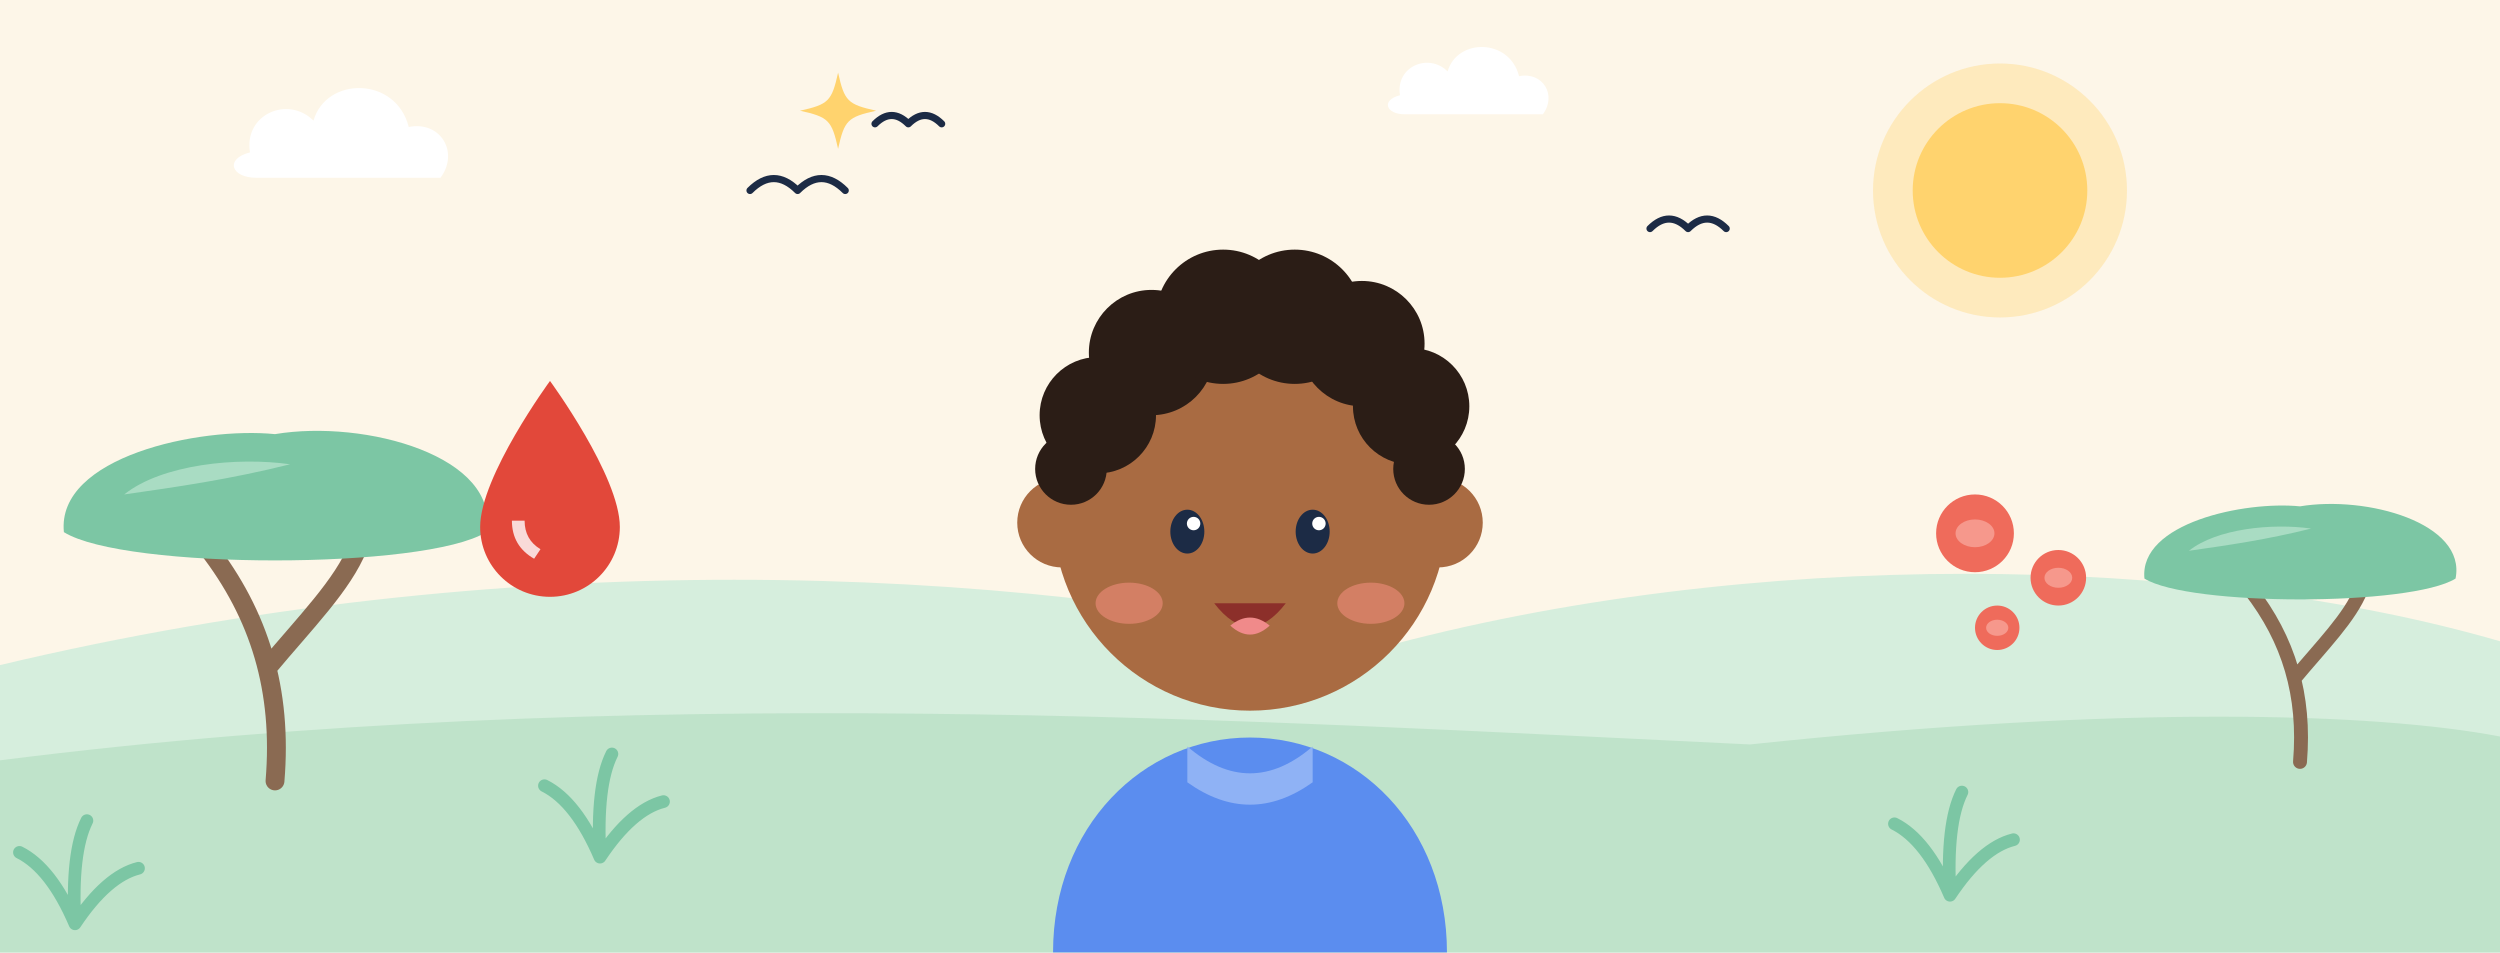
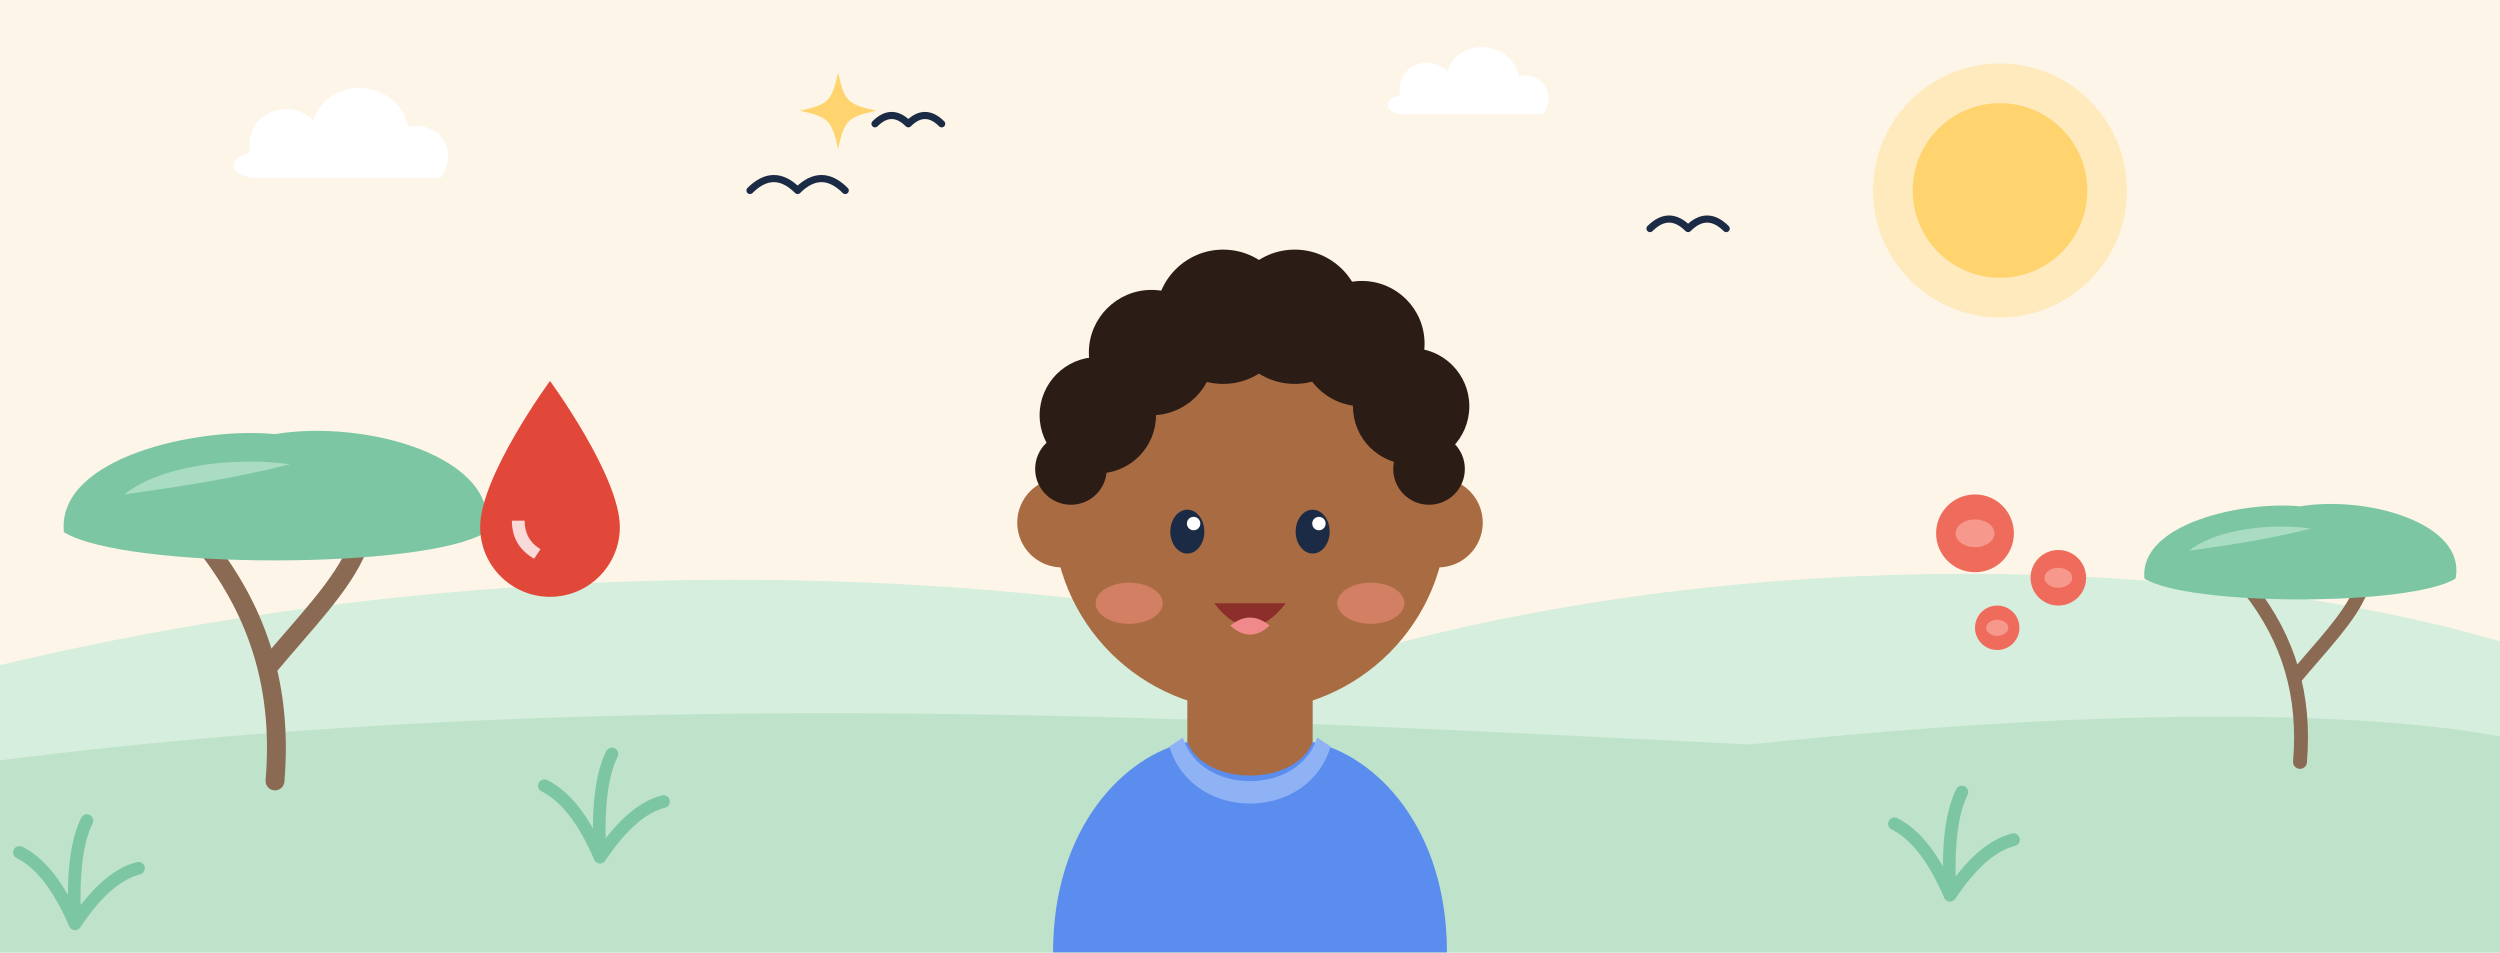
<svg xmlns="http://www.w3.org/2000/svg" viewBox="0 0 630 240" preserveAspectRatio="xMidYMid slice">
  <rect width="100%" height="100%" fill="#fdf6e8" />
  <g transform="translate(504.0 48.0)">
    <circle r="32" opacity=".35" fill="#ffd36e" />
  </g>
  <g transform="translate(504.0 48.0)">
    <circle r="22" fill="#ffd36e" />
  </g>
  <g transform="translate(63.0 38.4)">
    <path transform="scale(0.8)" d="M0 0 C -2 -12 12 -18 20 -10 C 24 -24 46 -24 50 -8 C 60 -10 66 0 60 8 L 2 8 C -6 8 -8 2 0 0 Z" fill="#ffffff" />
  </g>
  <g transform="translate(352.8 24.0)">
    <path transform="scale(0.6)" d="M0 0 C -2 -12 12 -18 20 -10 C 24 -24 46 -24 50 -8 C 60 -10 66 0 60 8 L 2 8 C -6 8 -8 2 0 0 Z" fill="#ffffff" />
  </g>
  <g transform="translate(189.0 48.0)">
    <path d="M0 0 q6 -6 12 0 q6 -6 12 0" fill="none" stroke="#1c2b45" stroke-width="1.80" stroke-linecap="round" stroke-linejoin="round" />
  </g>
  <g transform="translate(220.5 31.2) scale(0.700)">
    <path d="M0 0 q6 -6 12 0 q6 -6 12 0" fill="none" stroke="#1c2b45" stroke-width="2.57" stroke-linecap="round" stroke-linejoin="round" />
  </g>
  <g transform="translate(415.8 57.6) scale(0.800)">
    <path d="M0 0 q6 -6 12 0 q6 -6 12 0" fill="none" stroke="#1c2b45" stroke-width="2.25" stroke-linecap="round" stroke-linejoin="round" />
  </g>
  <path d="M0 167.6 C 126.0 137.6 252.0 141.6 346.5 163.6 C 441.0 137.6 554.4 139.6 630.0 161.6 V 999 H 0 Z" fill="#d6eedd" />
  <path d="M0 191.6 C 157.5 171.6 315.0 181.6 441.0 187.6 C 535.5 177.6 598.5 179.6 630.0 185.6 V 999 H 0 Z" fill="#bfe3ca" />
  <g transform="translate(69.3 196.8) scale(0.95)">
    <path d="M0 0 C 2 -24 -4 -44 -18 -62 M-2 -30 C 8 -42 18 -52 22 -62" stroke="#8a6a52" stroke-width="5" stroke-linecap="round" fill="none" />
  </g>
  <g transform="translate(69.3 196.8) scale(0.95)">
    <path d="M-56 -66 C -58 -86 -20 -94 0 -92 C 24 -96 60 -86 56 -66 C 40 -56 -40 -56 -56 -66 Z" fill="#7cc6a4" />
  </g>
  <g transform="translate(69.3 196.8) scale(0.95)">
    <path d="M-40 -76 C -30 -84 -10 -86 4 -84 C -12 -80 -26 -78 -40 -76 Z" fill="#a9dcc3" />
  </g>
  <g transform="translate(579.6 192.0) scale(0.7)">
    <path d="M0 0 C 2 -24 -4 -44 -18 -62 M-2 -30 C 8 -42 18 -52 22 -62" stroke="#8a6a52" stroke-width="5" stroke-linecap="round" fill="none" />
  </g>
  <g transform="translate(579.6 192.0) scale(0.7)">
    <path d="M-56 -66 C -58 -86 -20 -94 0 -92 C 24 -96 60 -86 56 -66 C 40 -56 -40 -56 -56 -66 Z" fill="#7cc6a4" />
  </g>
  <g transform="translate(579.6 192.0) scale(0.7)">
    <path d="M-40 -76 C -30 -84 -10 -86 4 -84 C -12 -80 -26 -78 -40 -76 Z" fill="#a9dcc3" />
  </g>
  <g transform="translate(151.2 216.0)">
    <path d="M0 0 q-6 -14 -14 -18 M0 0 q-1 -18 3 -26 M0 0 q8 -12 16 -14" stroke="#7cc6a4" stroke-width="3.2" stroke-linecap="round" fill="none" />
  </g>
  <g transform="translate(491.4 225.6)">
    <path d="M0 0 q-6 -14 -14 -18 M0 0 q-1 -18 3 -26 M0 0 q8 -12 16 -14" stroke="#7cc6a4" stroke-width="3.2" stroke-linecap="round" fill="none" />
  </g>
  <g transform="translate(18.9 232.8)">
    <path d="M0 0 q-6 -14 -14 -18 M0 0 q-1 -18 3 -26 M0 0 q8 -12 16 -14" stroke="#7cc6a4" stroke-width="3.2" stroke-linecap="round" fill="none" />
  </g>
  <g transform="translate(138.6 120.0)">
    <path transform="scale(0.8)" d="M0 -30 C 0 -30 -22 0 -22 16 A 22 22 0 0 0 22 16 C 22 0 0 -30 0 -30 Z" fill="#e2483a" />
  </g>
  <g transform="translate(138.6 120.0)">
    <path transform="scale(0.8)" d="M-12 14 q0 8 7 12 l2 -3 q-5 -3 -5 -9 Z" opacity=".8" fill="#fff" />
  </g>
  <g transform="translate(497.7 134.4) scale(0.700)">
    <circle cx="0" cy="0" r="14" fill="#ef6b5b" />
  </g>
  <g transform="translate(497.7 134.4) scale(0.700)">
    <ellipse cx="0" cy="0" rx="7.0" ry="5.0" fill="#f6988c" />
  </g>
  <g transform="translate(497.7 134.4) scale(0.700)">
    <circle cx="30" cy="16" r="10" fill="#ef6b5b" />
  </g>
  <g transform="translate(497.7 134.4) scale(0.700)">
    <ellipse cx="30" cy="16" rx="5.0" ry="3.6" fill="#f6988c" />
  </g>
  <g transform="translate(497.7 134.4) scale(0.700)">
    <circle cx="8" cy="34" r="8" fill="#ef6b5b" />
  </g>
  <g transform="translate(497.7 134.4) scale(0.700)">
    <ellipse cx="8" cy="34" rx="4.0" ry="2.9" fill="#f6988c" />
  </g>
  <g transform="translate(202.2 14.4) scale(1.128)">
-     <path d="M56 200 C 56 172 76 152 100 152 C 124 152 144 172 144 200 Z" fill="#5b8def" />
+     <path d="M86 128 H 114 V 166 H 86 Z" fill="#a96b42" />
  </g>
  <g transform="translate(202.2 14.4) scale(1.128)">
-     <path d="M86 154 q14 12 28 0 v8 q-14 10 -28 0 Z" fill="#8fb2f5" />
+     <path d="M56 200 C 56 172 72 156 86 153 C 90 163 110 163 114 153 C 128 156 144 172 144 200 Z" fill="#5b8def" />
+   </g>
+   <g transform="translate(202.2 14.4) scale(1.128)">
+     <path d="M85 152 C 89 165 111 165 115 152 L 118 154 C 113 171 87 171 82 154 Z" fill="#8fb2f5" />
  </g>
  <g transform="translate(202.2 14.4) scale(1.128)">
    <circle cx="58" cy="104" r="10" fill="#a96b42" />
  </g>
  <g transform="translate(202.2 14.4) scale(1.128)">
    <circle cx="142" cy="104" r="10" fill="#a96b42" />
  </g>
  <g transform="translate(202.2 14.4) scale(1.128)">
    <circle cx="100" cy="102" r="44" fill="#a96b42" />
  </g>
  <g transform="translate(202.2 14.4) scale(1.128)">
    <circle cx="66" cy="80" r="13" fill="#2b1d16" />
    <circle cx="78" cy="66" r="14" fill="#2b1d16" />
    <circle cx="94" cy="58" r="15" fill="#2b1d16" />
    <circle cx="110" cy="58" r="15" fill="#2b1d16" />
    <circle cx="125" cy="64" r="14" fill="#2b1d16" />
    <circle cx="136" cy="78" r="13" fill="#2b1d16" />
    <circle cx="140" cy="92" r="8" fill="#2b1d16" />
    <circle cx="60" cy="92" r="8" fill="#2b1d16" />
  </g>
  <g transform="translate(202.2 14.4) scale(1.128)">
    <ellipse cx="86" cy="106" rx="3.8" ry="4.9" fill="#1c2b45" />
  </g>
  <g transform="translate(202.2 14.4) scale(1.128)">
    <circle cx="87.4" cy="104.2" r="1.5" fill="#fff" />
  </g>
  <g transform="translate(202.2 14.4) scale(1.128)">
    <ellipse cx="114" cy="106" rx="3.8" ry="4.9" fill="#1c2b45" />
  </g>
  <g transform="translate(202.2 14.4) scale(1.128)">
    <circle cx="115.4" cy="104.2" r="1.5" fill="#fff" />
  </g>
  <g transform="translate(202.2 14.4) scale(1.128)">
    <ellipse cx="73" cy="122" rx="7.5" ry="4.6" opacity=".55" fill="#f58f80" />
  </g>
  <g transform="translate(202.2 14.4) scale(1.128)">
    <ellipse cx="127" cy="122" rx="7.5" ry="4.6" opacity=".55" fill="#f58f80" />
  </g>
  <g transform="translate(202.2 14.4) scale(1.128)">
    <path d="M92 122 q8 10.4 16 0 Z" fill="#8c2f2a" />
  </g>
  <g transform="translate(202.2 14.4) scale(1.128)">
    <path d="M95.6 127.0 q4.4 4.0 8.8 0 q-4.4 -3.6 -8.8 0 Z" fill="#f08a8a" />
  </g>
  <g transform="translate(211.2 27.9)">
    <path transform="scale(0.8)" d="M0 -12 C 2 -3 3 -2 12 0 C 3 2 2 3 0 12 C -2 3 -3 2 -12 0 C -3 -2 -2 -3 0 -12 Z" fill="#ffd36e" />
  </g>
</svg>
